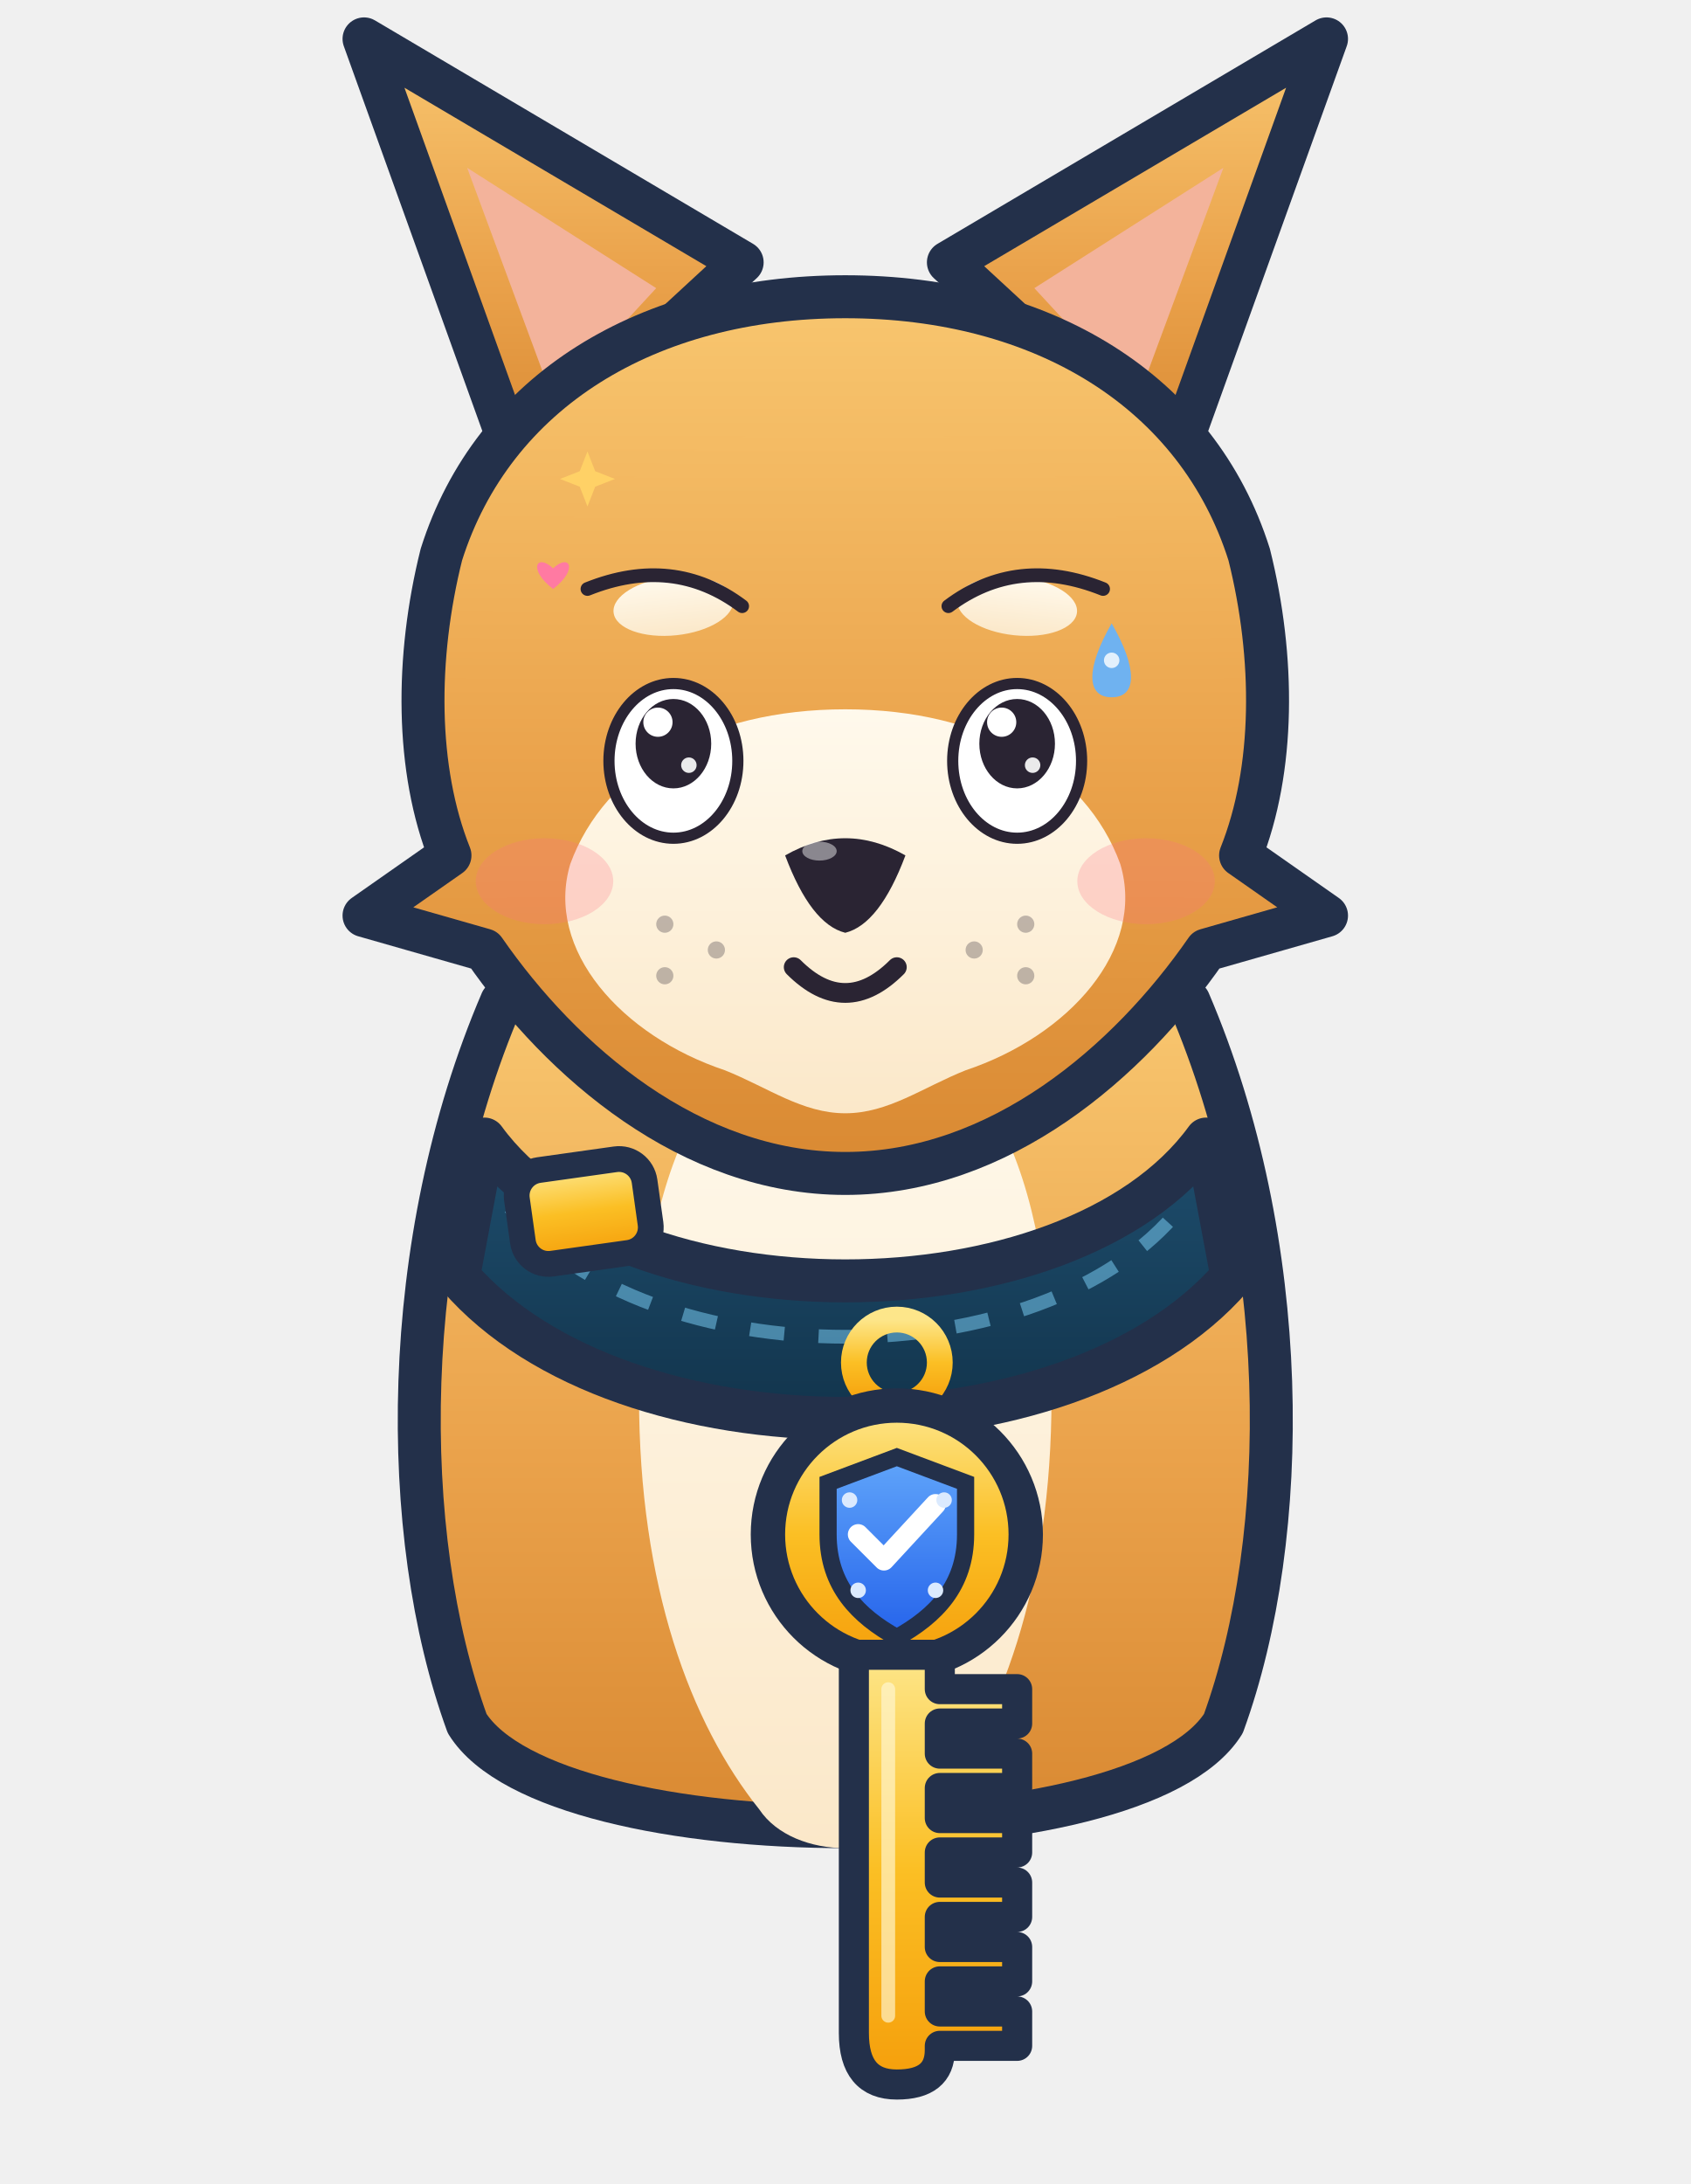
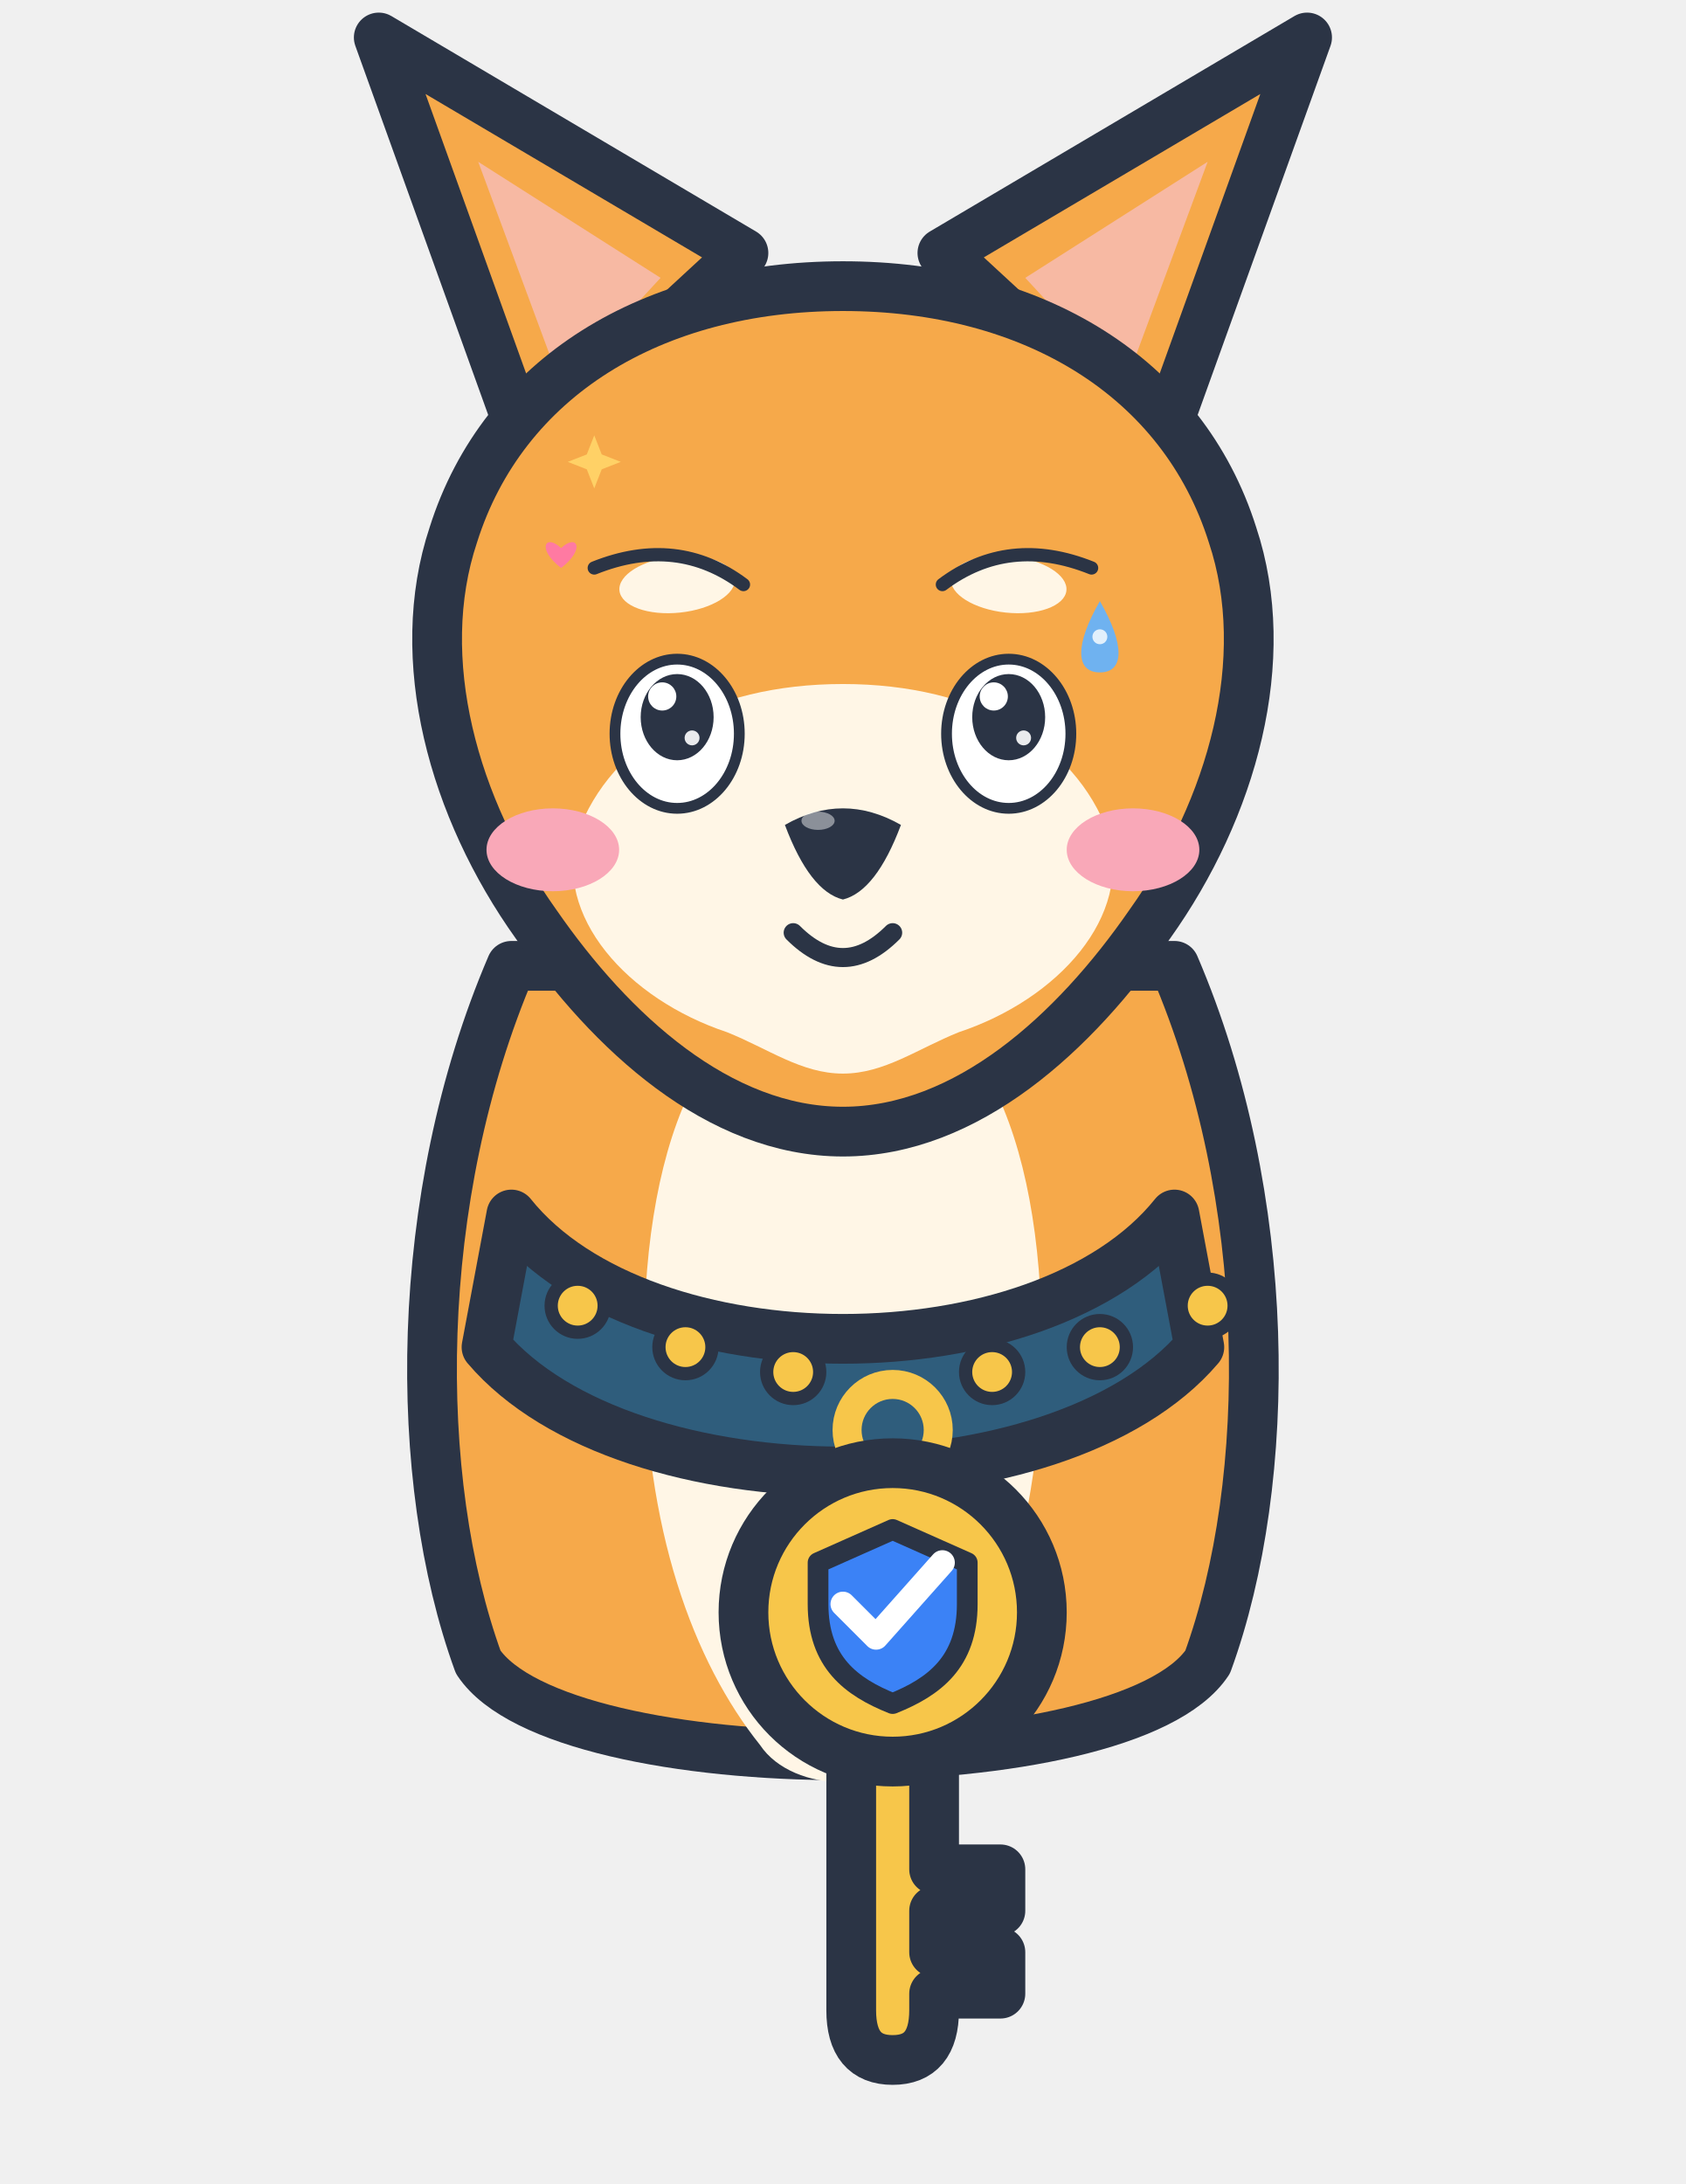
- <svg xmlns="http://www.w3.org/2000/svg" viewBox="0 0 240 310" width="240" height="310" role="img" aria-label="钥匙小卫 Kee · 讨好 Pleasing">
+ <svg xmlns="http://www.w3.org/2000/svg" viewBox="0 0 240 310" width="88" height="114" role="img" aria-label="钥匙小卫 Kee · 讨好 Pleasing">
  <style>.ex-motion { animation: ex-bob 3.2s ease-in-out infinite; transform-box: fill-box; transform-origin: 50% 50%; }
.ex-anim-tear { animation: ex-tear 1.8s ease-in infinite; transform-box: fill-box; transform-origin: center; }
.ex-anim-sweat { animation: ex-tear 1.5s ease-in infinite; transform-box: fill-box; transform-origin: center; }
.ex-anim-heart { animation: ex-heart 2.2s ease-out infinite; transform-box: fill-box; transform-origin: center; }
.ex-anim-spark { animation: ex-spark 1.9s ease-in-out infinite; transform-box: fill-box; transform-origin: center; }
.ex-anim-rain { animation: ex-rain 1.4s linear infinite; transform-box: fill-box; transform-origin: center; }
.ex-anim-confetti { animation: ex-confetti 2.4s linear infinite; transform-box: fill-box; transform-origin: center; }
.ex-anim-pulse { animation: ex-pulse 1.6s ease-in-out infinite; transform-box: fill-box; transform-origin: center; }
.ex-anim-knock { animation: ex-knock 0.55s ease-in-out infinite; transform-box: fill-box; transform-origin: center; }
.ex-anim-knockline { animation: ex-knockline 0.55s ease-out infinite; transform-box: fill-box; transform-origin: center; }
.ex-anim-palm { animation: ex-palm 0.9s ease-in-out infinite; transform-box: fill-box; transform-origin: center; }
.ex-anim-steam { animation: ex-steam 1.8s ease-out infinite; transform-box: fill-box; transform-origin: center; }
.ex-anim-shock { animation: ex-shock 0.5s ease-in-out infinite; transform-box: fill-box; transform-origin: center; }
.ex-anim-please { animation: ex-please 1.4s ease-in-out infinite; transform-box: fill-box; transform-origin: center; }
.ex-anim-drift { animation: ex-drift 4.5s ease-in-out infinite; transform-box: fill-box; transform-origin: center; }
@keyframes ex-bob { 0%,100% { transform: translateY(0); } 50% { transform: translateY(-2.08px); } }
@keyframes ex-tear { 0% { transform: translateY(0); opacity: 0; } 18% { opacity: 1; } 100% { transform: translateY(8px); opacity: 0; } }
@keyframes ex-heart { 0% { transform: translateY(0) scale(.65); opacity: 0; } 20% { opacity: 1; } 100% { transform: translateY(-11.7px) scale(1.15); opacity: 0; } }
@keyframes ex-spark { 0%,100% { transform: scale(.6) rotate(0deg); opacity: .3; } 50% { transform: scale(1.15) rotate(25deg); opacity: 1; } }
@keyframes ex-rain { 0% { transform: translateY(0); opacity: 0; } 20% { opacity: 1; } 100% { transform: translateY(8px); opacity: 0; } }
@keyframes ex-confetti { 0% { transform: translateY(-4px) rotate(0deg); opacity: 1; } 100% { transform: translateY(14px) rotate(200deg); opacity: 0; } }
@keyframes ex-pulse { 0%,100% { transform: scale(1); opacity: .35; } 50% { transform: scale(1.18); opacity: .7; } }
@keyframes ex-knock { 0%,100% { transform: translateX(3px); } 35% { transform: translateX(0); } }
@keyframes ex-knockline { 0%,100% { transform: scaleX(.6); opacity: .35; } 35% { transform: scaleX(1); opacity: 1; } }
@keyframes ex-palm { 0%,100% { transform: translateY(0) rotate(0deg); } 50% { transform: translateY(-1px) rotate(-4deg); } }
@keyframes ex-steam { 0% { transform: translateY(0); opacity: .7; } 100% { transform: translateY(-7px); opacity: 0; } }
@keyframes ex-shock { 0%,100% { transform: scaleX(.7); opacity: .4; } 50% { transform: scaleX(1.25); opacity: 1; } }
@keyframes ex-please { 0%,100% { transform: translateY(0); } 50% { transform: translateY(-1.5px); } }
@keyframes ex-drift { 0%,100% { transform: translateY(0); } 50% { transform: translateY(-1.5px); } }
@media (prefers-reduced-motion: reduce) {
  .ex-motion, [class*="ex-anim-"] { animation: none !important; }
}</style>
  <g class="ex-motion ex-pleasing">
-     <g transform="translate(120 108) scale(1.22) translate(-120 -100)">
-       <defs>
-         <linearGradient id="keeFur" x1="0" y1="0" x2="0" y2="1">
-           <stop offset="0" stop-color="#F8C66F" />
-           <stop offset=".55" stop-color="#EAA24B" />
-           <stop offset="1" stop-color="#D98932" />
-         </linearGradient>
-         <linearGradient id="keeFace" gradientUnits="userSpaceOnUse" x1="0" y1="46" x2="0" y2="148">
-           <stop offset="0" stop-color="#F8C66F" />
-           <stop offset=".55" stop-color="#EAA24B" />
-           <stop offset="1" stop-color="#D98932" />
-         </linearGradient>
-         <linearGradient id="keeCream" x1="0" y1="0" x2="0" y2="1">
-           <stop offset="0" stop-color="#FFF9EC" />
-           <stop offset="1" stop-color="#FBE8C9" />
-         </linearGradient>
-         <linearGradient id="keeGold" x1="0" y1="0" x2="0" y2="1">
-           <stop offset="0" stop-color="#FDE68A" />
-           <stop offset=".5" stop-color="#FBBF24" />
-           <stop offset="1" stop-color="#F59E0B" />
-         </linearGradient>
-         <linearGradient id="keeShield" x1="0" y1="0" x2="0" y2="1">
-           <stop offset="0" stop-color="#60A5FA" />
-           <stop offset="1" stop-color="#2563EB" />
-         </linearGradient>
-         <linearGradient id="keeCollar" x1="0" y1="0" x2="0" y2="1">
-           <stop offset="0" stop-color="#1E4E6E" />
-           <stop offset="1" stop-color="#12344C" />
-         </linearGradient>
-       </defs>
+     <g transform="translate(120 104) scale(1.18) translate(-120 -100)">
      <g class="ex-base">
-         <path d="M80 128 C68 156 68 190 76 212 C86 228 154 228 164 212 C172 190 172 156 160 128 Z" fill="url(#keeFur)" stroke="#23304A" stroke-width="5" stroke-linejoin="round" />
-         <path d="M120 130 C104 130 96 148 96 174 C96 196 102 212 110 222 C114 228 126 228 130 222 C138 212 144 196 144 174 C144 148 136 130 120 130 Z" fill="url(#keeCream)" />
-         <path d="M78 144 C94 166 146 166 162 144 L165 160 C146 182 94 182 75 160 Z" fill="url(#keeCollar)" stroke="#23304A" stroke-width="5" stroke-linejoin="round" />
-         <path d="M81 152 C97 172 143 172 159 152" fill="none" stroke="#7DD3FC" stroke-width="1.6" stroke-dasharray="4 4" opacity=".5" />
-         <rect x="82" y="147" width="15" height="11" rx="3" fill="url(#keeGold)" stroke="#23304A" stroke-width="3" transform="rotate(-8 89 152)" />
-         <circle cx="126" cy="170" r="5" fill="none" stroke="url(#keeGold)" stroke-width="3" />
+         <path d="M80 128 C68 156 68 190 76 212 C86 227 154 227 164 212 C172 190 172 156 160 128 Z" fill="#F6A94A" stroke="#2B3445" stroke-width="6" stroke-linejoin="round" />
+         <path d="M120 130 C104 130 96 148 96 174 C96 196 102 212 110 222 C114 228 126 228 130 222 C138 212 144 196 144 174 C144 148 136 130 120 130 Z" fill="#FFF6E6" />
+         <path d="M80 158 C96 178 144 178 160 158 L163 174 C146 194 94 194 77 174 Z" fill="#2F5D7C" stroke="#2B3445" stroke-width="6" stroke-linejoin="round" />
+         <g fill="#F7C64A" stroke="#2B3445" stroke-width="1.6">
+           <circle cx="88" cy="169" r="3.2" />
+           <circle cx="101" cy="174" r="3.2" />
+           <circle cx="114" cy="177" r="3.2" />
+           <circle cx="138" cy="177" r="3.2" />
+           <circle cx="151" cy="174" r="3.2" />
+           <circle cx="164" cy="169" r="3.2" />
+         </g>
        <g>
-           <circle cx="126" cy="190" r="15" fill="url(#keeGold)" stroke="#23304A" stroke-width="4" />
-           <path d="M126 181 L134 184 V190 C134 196 130.5 199.5 126 202 C121.5 199.5 118 196 118 190 V184 Z" fill="url(#keeShield)" stroke="#23304A" stroke-width="2" />
-           <path d="M121.5 190 L124.5 193 L130.5 186.5" fill="none" stroke="#FFFFFF" stroke-width="2.4" stroke-linecap="round" stroke-linejoin="round" />
-           <circle cx="120.5" cy="186" r=".9" fill="#DBEAFE" />
-           <circle cx="131.5" cy="186" r=".9" fill="#DBEAFE" />
-           <circle cx="121.5" cy="196.5" r=".9" fill="#DBEAFE" />
-           <circle cx="130.5" cy="196.5" r=".9" fill="#DBEAFE" />
-           <path d="M121 204 L121 248 Q121 254 126 254 Q131 254 131 250                  L131 249.5 L140 249.5 L140 245.5 L131 245.5                  L131 242 L140 242 L140 238 L131 238                  L131 234.5 L140 234.5 L140 230.5 L131 230.5                  L131 227 L140 227 L140 223 L131 223                  L131 219.5 L140 219.5 L140 215.5 L131 215.5                  L131 212 L140 212 L140 208 L131 208                  L131 204 Z" fill="url(#keeGold)" stroke="#23304A" stroke-width="3.5" stroke-linejoin="round" />
-           <path d="M125 208 V246" stroke="#FFF7D6" stroke-width="1.6" stroke-linecap="round" opacity=".65" />
+           <circle cx="126" cy="184" r="5.5" fill="none" stroke="#F7C64A" stroke-width="3.5" />
+           <path d="M121 222 L121 254 Q121 260 126 260 Q131 260 131 254 L131 252 L139 252 L139 247 L131 247 L131 242 L139 242 L139 237 L131 237 L131 222 Z" fill="#F7C64A" stroke="#2B3445" stroke-width="6" stroke-linejoin="round" />
+           <circle cx="126" cy="206" r="18" fill="#F7C64A" stroke="#2B3445" stroke-width="6" />
+           <path d="M126 196 L135 200 V205 C135 212 131 215 126 217 C121 215 117 212 117 205 V200 Z" fill="#3B82F6" stroke="#2B3445" stroke-width="2.5" stroke-linejoin="round" />
+           <path d="M120 205 L124 209 L132 200" fill="none" stroke="#FFFFFF" stroke-width="3" stroke-linecap="round" stroke-linejoin="round" />
        </g>
-         <path d="M82 66 L64 16 L108 42 Z" fill="url(#keeFur)" stroke="#23304A" stroke-width="5" stroke-linejoin="round" />
-         <path d="M158 66 L176 16 L132 42 Z" fill="url(#keeFur)" stroke="#23304A" stroke-width="5" stroke-linejoin="round" />
-         <path d="M86 58 L76 31 L98 45 Z" fill="#F3B39B" />
-         <path d="M154 58 L164 31 L142 45 Z" fill="#F3B39B" />
-         <path d="M120 46 C97 46 79 57 73 76 C70 88 70 101 74 111 L64 118 L78 122 C87 135 102 148 120 148 C138 148 153 135 162 122 L176 118 L166 111 C170 101 170 88 167 76 C161 57 143 46 120 46 Z" fill="url(#keeFur)" stroke="#23304A" stroke-width="5" stroke-linejoin="round" />
+         <path d="M82 66 L64 16 L108 42 Z" fill="#F6A94A" stroke="#2B3445" stroke-width="6" stroke-linejoin="round" />
+         <path d="M158 66 L176 16 L132 42 Z" fill="#F6A94A" stroke="#2B3445" stroke-width="6" stroke-linejoin="round" />
+         <path d="M86 58 L76 31 L98 45 Z" fill="#F7B9A3" />
+         <path d="M154 58 L164 31 L142 45 Z" fill="#F7B9A3" />
+         <path d="M120 46 C97 46 79 57 73 76 C68 91 73 109 83 123 C92 136 105 148 120 148 C135 148 148 136 157 123 C167 109 172 91 167 76 C161 57 143 46 120 46 Z" fill="#F6A94A" stroke="#2B3445" stroke-width="6" stroke-linejoin="round" />
      </g>
      <g class="ex-face">
-         <ellipse cx="120" cy="98" rx="45" ry="37" fill="url(#keeFace)" />
-         <path d="M120 94 C104 94 92 101 88 112 C85 122 94 132 106 136 C111 138 115 141 120 141 C125 141 129 138 134 136 C146 132 155 122 152 112 C148 101 136 94 120 94 Z" fill="url(#keeCream)" />
-         <ellipse cx="100" cy="82" rx="7" ry="3.4" fill="url(#keeCream)" transform="rotate(-6 100 82)" />
-         <ellipse cx="140" cy="82" rx="7" ry="3.4" fill="url(#keeCream)" transform="rotate(6 140 82)" />
-         <path d="M90 80 Q100 76 108 82" fill="none" stroke="#2A2433" stroke-width="1.6" stroke-linecap="round" />
-         <path d="M150 80 Q140 76 132 82" fill="none" stroke="#2A2433" stroke-width="1.6" stroke-linecap="round" />
-         <ellipse cx="100" cy="100" rx="7.5" ry="9" fill="#FFFFFF" stroke="#2A2433" stroke-width="1.3" />
-         <ellipse cx="100" cy="98" rx="4.4" ry="5.2" fill="#2A2433" />
+         <path d="M120 94 C104 94 92 101 88 112 C85 122 94 132 106 136 C111 138 115 141 120 141 C125 141 129 138 134 136 C146 132 155 122 152 112 C148 101 136 94 120 94 Z" fill="#FFF6E6" />
+         <ellipse cx="100" cy="82" rx="7" ry="3.4" fill="#FFF6E6" transform="rotate(-6 100 82)" />
+         <ellipse cx="140" cy="82" rx="7" ry="3.4" fill="#FFF6E6" transform="rotate(6 140 82)" />
+         <path d="M90 80 Q100 76 108 82" fill="none" stroke="#2B3445" stroke-width="1.6" stroke-linecap="round" />
+         <path d="M150 80 Q140 76 132 82" fill="none" stroke="#2B3445" stroke-width="1.6" stroke-linecap="round" />
+         <ellipse cx="100" cy="100" rx="7.5" ry="9" fill="#FFFFFF" stroke="#2B3445" stroke-width="1.3" />
+         <ellipse cx="100" cy="98" rx="4.4" ry="5.2" fill="#2B3445" />
        <circle cx="98.2" cy="95.5" r="1.7" fill="#FFFFFF" />
        <circle cx="101.8" cy="100.5" r=".9" fill="#FFFFFF" opacity=".9" />
-         <ellipse cx="140" cy="100" rx="7.5" ry="9" fill="#FFFFFF" stroke="#2A2433" stroke-width="1.3" />
-         <ellipse cx="140" cy="98" rx="4.4" ry="5.2" fill="#2A2433" />
+         <ellipse cx="140" cy="100" rx="7.5" ry="9" fill="#FFFFFF" stroke="#2B3445" stroke-width="1.3" />
+         <ellipse cx="140" cy="98" rx="4.4" ry="5.2" fill="#2B3445" />
        <circle cx="138.2" cy="95.5" r="1.7" fill="#FFFFFF" />
        <circle cx="141.8" cy="100.5" r=".9" fill="#FFFFFF" opacity=".9" />
-         <path d="M114 124 Q120 130 126 124" fill="none" stroke="#2A2433" stroke-width="2.3" stroke-linecap="round" />
-         <path d="M113 111 Q120 107 127 111 Q124 119 120 120 Q116 119 113 111 Z" fill="#2A2433" />
+         <path d="M114 124 Q120 130 126 124" fill="none" stroke="#2B3445" stroke-width="2.3" stroke-linecap="round" />
+         <path d="M113 111 Q120 107 127 111 Q124 119 120 120 Q116 119 113 111 Z" fill="#2B3445" />
        <ellipse cx="117" cy="110.5" rx="2" ry="1.1" fill="#FFFFFF" opacity=".45" />
-         <g fill="#2A2433" opacity=".3">
-           <circle cx="99" cy="119" r="1" />
-           <circle cx="105" cy="122" r="1" />
-           <circle cx="99" cy="125" r="1" />
-           <circle cx="141" cy="119" r="1" />
-           <circle cx="135" cy="122" r="1" />
-           <circle cx="141" cy="125" r="1" />
-         </g>
-         <ellipse cx="85" cy="114" rx="8" ry="5" fill="#FB7185" opacity=".25" />
-         <ellipse cx="155" cy="114" rx="8" ry="5" fill="#FB7185" opacity=".25" />
+         <ellipse cx="85" cy="114" rx="8" ry="5" fill="#F9A8B8" />
+         <ellipse cx="155" cy="114" rx="8" ry="5" fill="#F9A8B8" />
        <g transform="translate(151 84)">
          <path class="ex-anim-sweat" style="animation-delay:.2s" d="M0 0 C3 5.2 3 8.6 0 8.6 C-3 8.6 -3 5.2 0 0 Z" fill="#6FB2F0" />
          <circle cx="0" cy="4.3" r=".9" fill="#FFFFFF" opacity=".8" />
        </g>
        <path class="ex-anim-spark" style="animation-delay:.3s" d="M 90 64 L 90.9 66.3 L 93.2 67.2 L 90.9 68.1 L 90 70.4 L 89.1 68.1 L 86.8 67.2 L 89.1 66.3 Z" fill="#FFD166" />
        <g transform="translate(86 80)">
          <path class="ex-anim-heart" style="animation-delay:.6s" d="M0 0 C-3 -2.3 -1.9 -4.2 0 -2.4 C1.9 -4.2 3 -2.3 0 0 Z" fill="#FF7AA2" />
        </g>
      </g>
    </g>
  </g>
</svg>
